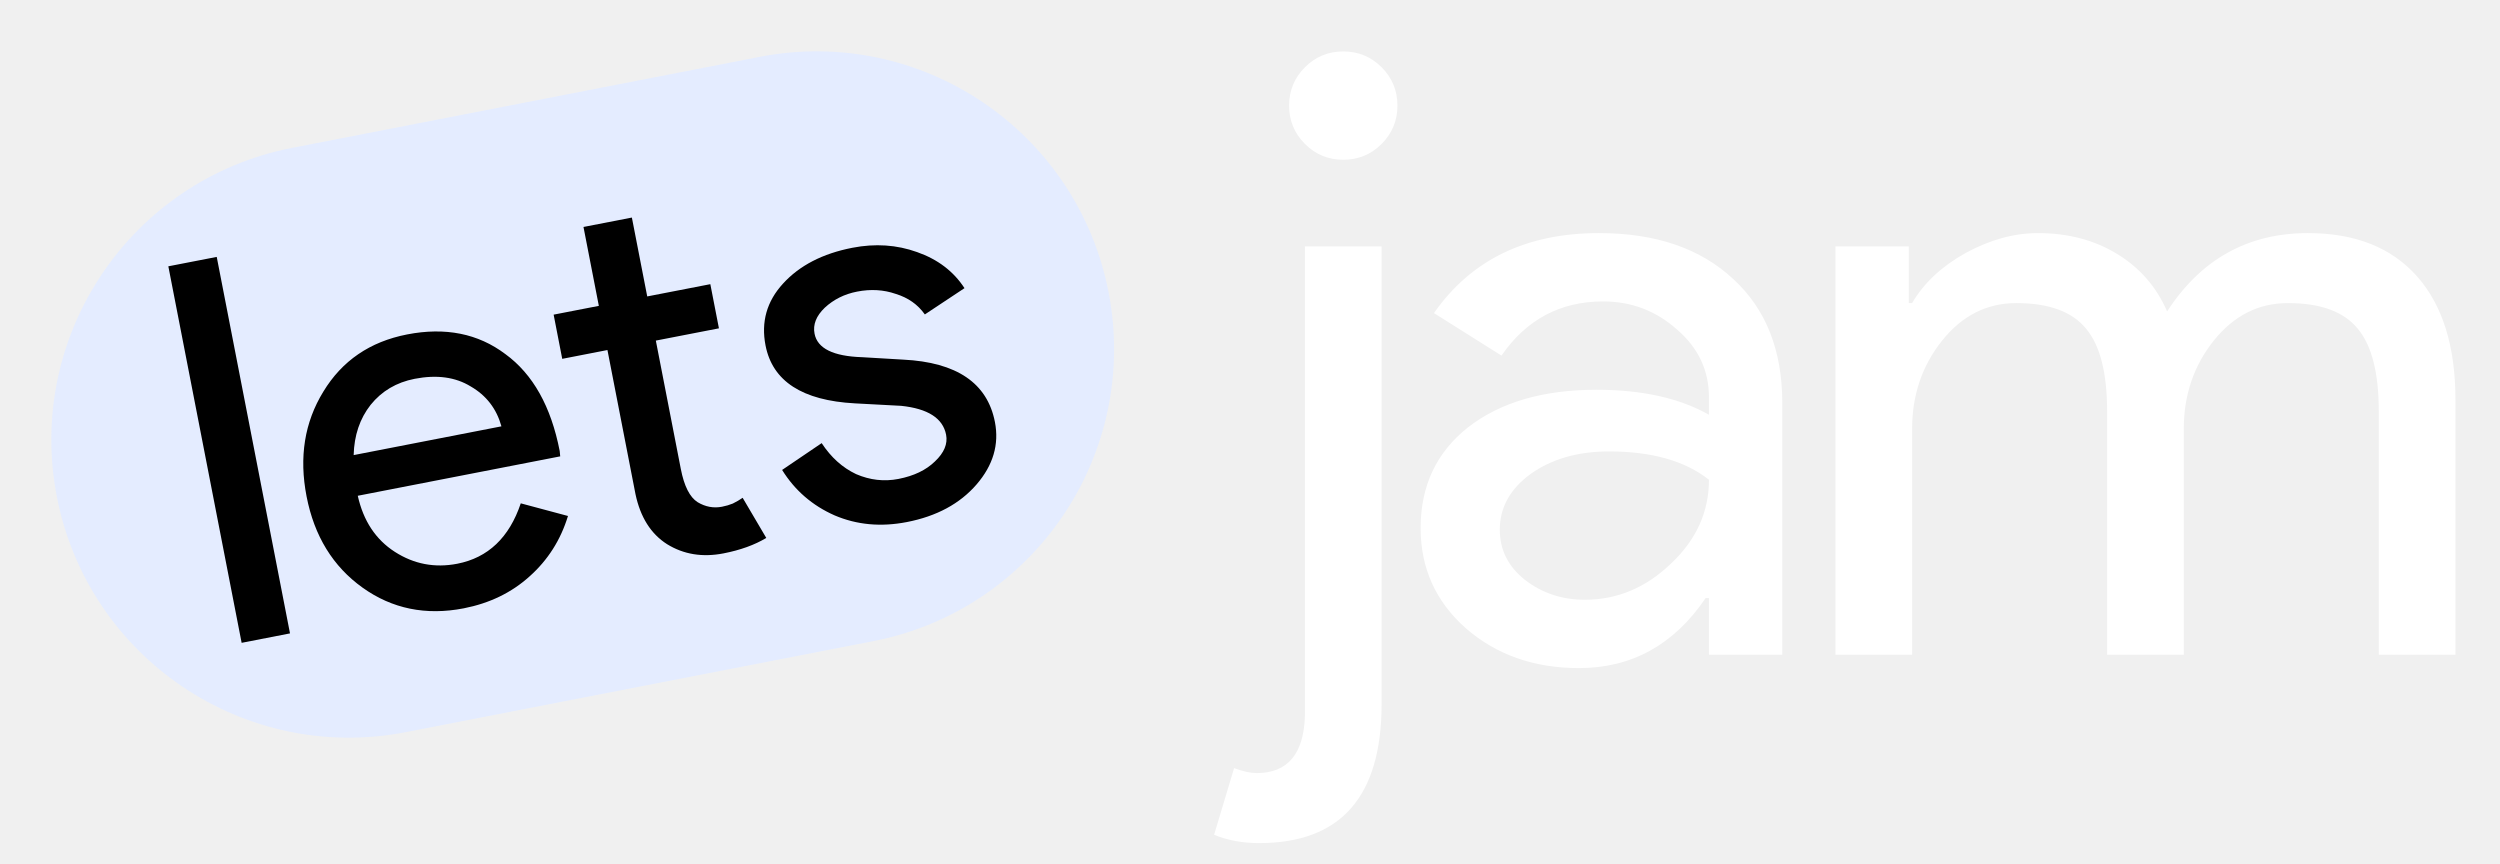
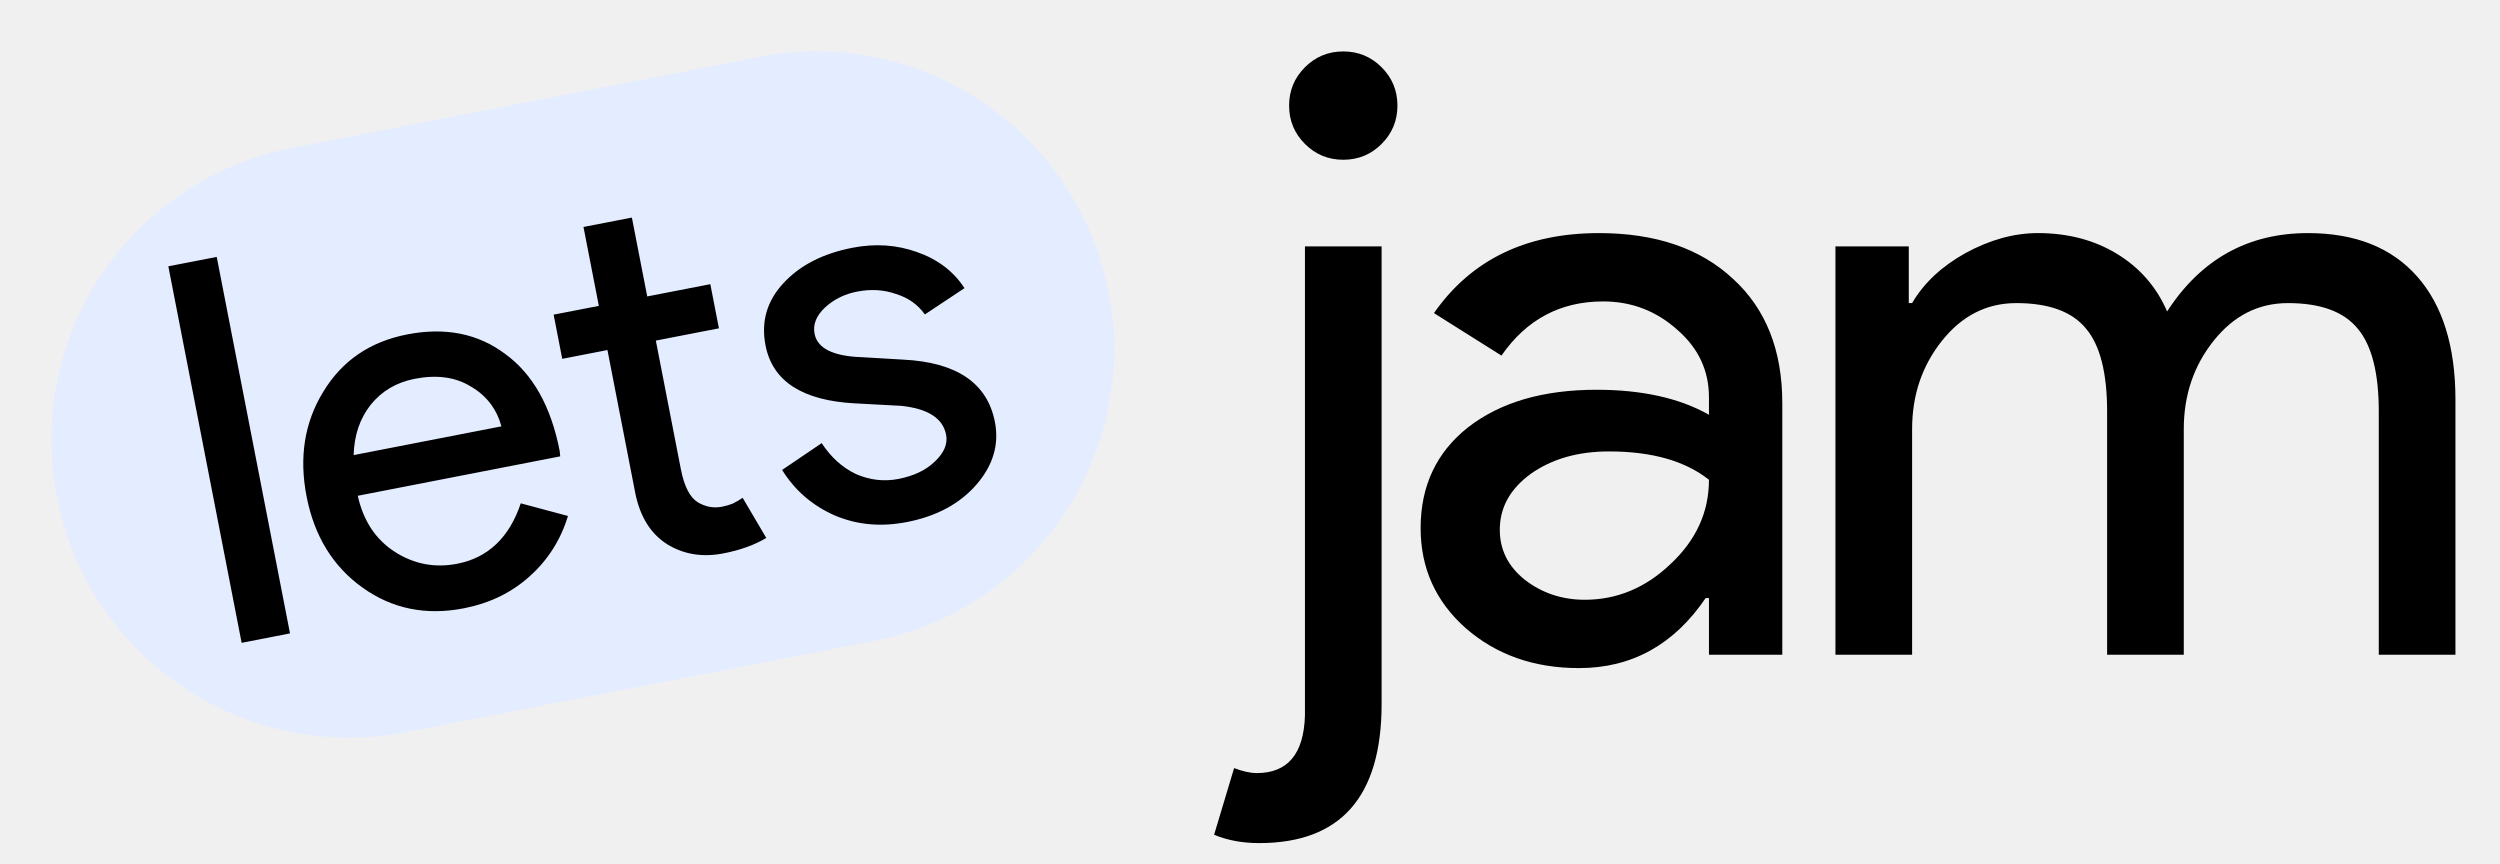
<svg xmlns="http://www.w3.org/2000/svg" width="84" height="29" viewBox="0 0 84 29" fill="none">
-   <path d="M46.954 3.548C46.954 4.052 46.776 4.481 46.422 4.836C46.067 5.191 45.638 5.368 45.134 5.368C44.63 5.368 44.2 5.191 43.846 4.836C43.491 4.481 43.314 4.052 43.314 3.548C43.314 3.044 43.491 2.615 43.846 2.26C44.2 1.905 44.63 1.728 45.134 1.728C45.638 1.728 46.067 1.905 46.422 2.26C46.776 2.615 46.954 3.044 46.954 3.548ZM42.306 28.328C41.746 28.328 41.242 28.235 40.794 28.048L41.466 25.808C41.764 25.92 42.016 25.976 42.222 25.976C43.267 25.976 43.808 25.332 43.846 24.044V8.28H46.422V23.652C46.422 26.769 45.05 28.328 42.306 28.328ZM50.393 17.8C50.393 18.472 50.673 19.032 51.233 19.48C51.812 19.928 52.484 20.152 53.249 20.152C54.332 20.152 55.293 19.751 56.133 18.948C56.992 18.145 57.421 17.203 57.421 16.12C56.619 15.485 55.499 15.168 54.061 15.168C53.016 15.168 52.139 15.42 51.429 15.924C50.739 16.428 50.393 17.053 50.393 17.8ZM53.725 7.832C55.629 7.832 57.132 8.345 58.233 9.372C59.335 10.38 59.885 11.771 59.885 13.544V22H57.421V20.096H57.309C56.245 21.664 54.827 22.448 53.053 22.448C51.541 22.448 50.272 22 49.245 21.104C48.237 20.208 47.733 19.088 47.733 17.744C47.733 16.325 48.265 15.196 49.329 14.356C50.412 13.516 51.849 13.096 53.641 13.096C55.172 13.096 56.432 13.376 57.421 13.936V13.348C57.421 12.452 57.067 11.696 56.357 11.08C55.648 10.445 54.817 10.128 53.865 10.128C52.428 10.128 51.289 10.735 50.449 11.948L48.181 10.52C49.432 8.728 51.28 7.832 53.725 7.832ZM64.247 22H61.671V8.28H64.135V10.184H64.247C64.639 9.512 65.236 8.952 66.039 8.504C66.86 8.056 67.672 7.832 68.475 7.832C69.483 7.832 70.369 8.065 71.135 8.532C71.9 8.999 72.46 9.643 72.815 10.464C73.953 8.709 75.531 7.832 77.547 7.832C79.133 7.832 80.356 8.317 81.215 9.288C82.073 10.259 82.503 11.64 82.503 13.432V22H79.927V13.824C79.927 12.536 79.693 11.612 79.227 11.052C78.76 10.473 77.976 10.184 76.875 10.184C75.885 10.184 75.055 10.604 74.383 11.444C73.711 12.284 73.375 13.273 73.375 14.412V22H70.799V13.824C70.799 12.536 70.565 11.612 70.099 11.052C69.632 10.473 68.848 10.184 67.747 10.184C66.757 10.184 65.927 10.604 65.255 11.444C64.583 12.284 64.247 13.273 64.247 14.412V22Z" fill="white" />
+   <style>@media (prefers-color-scheme: dark){.jam{fill:#ffffff}}</style>
+   <path class="jam" d="M46.954 3.548C46.954 4.052 46.776 4.481 46.422 4.836C46.067 5.191 45.638 5.368 45.134 5.368C44.63 5.368 44.2 5.191 43.846 4.836C43.491 4.481 43.314 4.052 43.314 3.548C43.314 3.044 43.491 2.615 43.846 2.26C44.2 1.905 44.63 1.728 45.134 1.728C45.638 1.728 46.067 1.905 46.422 2.26C46.776 2.615 46.954 3.044 46.954 3.548ZM42.306 28.328C41.746 28.328 41.242 28.235 40.794 28.048L41.466 25.808C41.764 25.92 42.016 25.976 42.222 25.976C43.267 25.976 43.808 25.332 43.846 24.044V8.28H46.422V23.652C46.422 26.769 45.05 28.328 42.306 28.328ZM50.393 17.8C50.393 18.472 50.673 19.032 51.233 19.48C51.812 19.928 52.484 20.152 53.249 20.152C54.332 20.152 55.293 19.751 56.133 18.948C56.992 18.145 57.421 17.203 57.421 16.12C56.619 15.485 55.499 15.168 54.061 15.168C53.016 15.168 52.139 15.42 51.429 15.924C50.739 16.428 50.393 17.053 50.393 17.8ZM53.725 7.832C55.629 7.832 57.132 8.345 58.233 9.372C59.335 10.38 59.885 11.771 59.885 13.544V22H57.421V20.096H57.309C56.245 21.664 54.827 22.448 53.053 22.448C51.541 22.448 50.272 22 49.245 21.104C48.237 20.208 47.733 19.088 47.733 17.744C47.733 16.325 48.265 15.196 49.329 14.356C50.412 13.516 51.849 13.096 53.641 13.096C55.172 13.096 56.432 13.376 57.421 13.936V13.348C57.421 12.452 57.067 11.696 56.357 11.08C55.648 10.445 54.817 10.128 53.865 10.128C52.428 10.128 51.289 10.735 50.449 11.948L48.181 10.52C49.432 8.728 51.28 7.832 53.725 7.832ZM64.247 22H61.671V8.28H64.135V10.184H64.247C64.639 9.512 65.236 8.952 66.039 8.504C66.86 8.056 67.672 7.832 68.475 7.832C69.483 7.832 70.369 8.065 71.135 8.532C71.9 8.999 72.46 9.643 72.815 10.464C73.953 8.709 75.531 7.832 77.547 7.832C79.133 7.832 80.356 8.317 81.215 9.288C82.073 10.259 82.503 11.64 82.503 13.432V22H79.927V13.824C79.927 12.536 79.693 11.612 79.227 11.052C78.76 10.473 77.976 10.184 76.875 10.184C75.885 10.184 75.055 10.604 74.383 11.444C73.711 12.284 73.375 13.273 73.375 14.412V22H70.799V13.824C70.799 12.536 70.565 11.612 70.099 11.052C69.632 10.473 68.848 10.184 67.747 10.184C66.757 10.184 65.927 10.604 65.255 11.444C64.583 12.284 64.247 13.273 64.247 14.412V22Z" fill="black" />
  <rect y="6.879" width="36" height="20" rx="10" transform="rotate(-11.0157 0 6.87891)" fill="#E4ECFF" />
  <path d="M7.282 8.632L9.744 21.282L8.119 21.599L5.656 8.948L7.282 8.632ZM15.581 20.44C14.309 20.687 13.175 20.455 12.181 19.744C11.187 19.033 10.56 18.012 10.301 16.681C10.044 15.362 10.232 14.188 10.863 13.161C11.492 12.122 12.431 11.48 13.679 11.237C14.963 10.987 16.064 11.207 16.98 11.897C17.906 12.572 18.515 13.658 18.806 15.154L18.823 15.334L12.021 16.658C12.209 17.502 12.625 18.13 13.268 18.543C13.91 18.955 14.609 19.088 15.363 18.942C16.399 18.74 17.111 18.063 17.498 16.912L19.084 17.337C18.838 18.143 18.407 18.82 17.793 19.367C17.19 19.912 16.452 20.27 15.581 20.44ZM11.883 15.291L16.848 14.325C16.684 13.733 16.34 13.287 15.817 12.985C15.303 12.669 14.675 12.584 13.933 12.728C13.32 12.848 12.827 13.139 12.453 13.603C12.09 14.065 11.9 14.628 11.883 15.291ZM24.308 18.594C23.601 18.732 22.97 18.628 22.413 18.284C21.869 17.938 21.516 17.377 21.352 16.602L20.41 11.761L18.891 12.057L18.602 10.572L20.121 10.277L19.605 7.626L21.231 7.31L21.747 9.96L23.867 9.548L24.156 11.032L22.036 11.444L22.875 15.755C22.987 16.333 23.176 16.706 23.441 16.874C23.704 17.031 23.977 17.081 24.259 17.026C24.389 17.001 24.51 16.965 24.623 16.919C24.746 16.858 24.856 16.794 24.953 16.726L25.747 18.075C25.353 18.311 24.873 18.484 24.308 18.594ZM33.429 14.178C33.576 14.932 33.37 15.632 32.811 16.279C32.252 16.925 31.472 17.346 30.471 17.541C29.599 17.711 28.79 17.636 28.043 17.317C27.294 16.986 26.706 16.477 26.279 15.79L27.608 14.889C27.921 15.366 28.306 15.713 28.764 15.93C29.231 16.132 29.706 16.186 30.189 16.092C30.707 15.991 31.115 15.796 31.413 15.505C31.723 15.213 31.848 14.913 31.789 14.607C31.681 14.053 31.178 13.73 30.279 13.636L28.723 13.553C26.956 13.457 25.956 12.809 25.722 11.607C25.568 10.818 25.763 10.126 26.308 9.531C26.862 8.922 27.639 8.52 28.64 8.325C29.406 8.176 30.131 8.224 30.814 8.47C31.509 8.714 32.041 9.118 32.407 9.682L31.075 10.565C30.839 10.232 30.513 10.002 30.097 9.875C29.691 9.734 29.258 9.708 28.799 9.798C28.375 9.88 28.012 10.061 27.712 10.339C27.424 10.616 27.309 10.907 27.369 11.213C27.465 11.708 27.999 11.971 28.971 12.002L30.344 12.083C32.146 12.172 33.174 12.87 33.429 14.178Z" fill="black" />
</svg>
